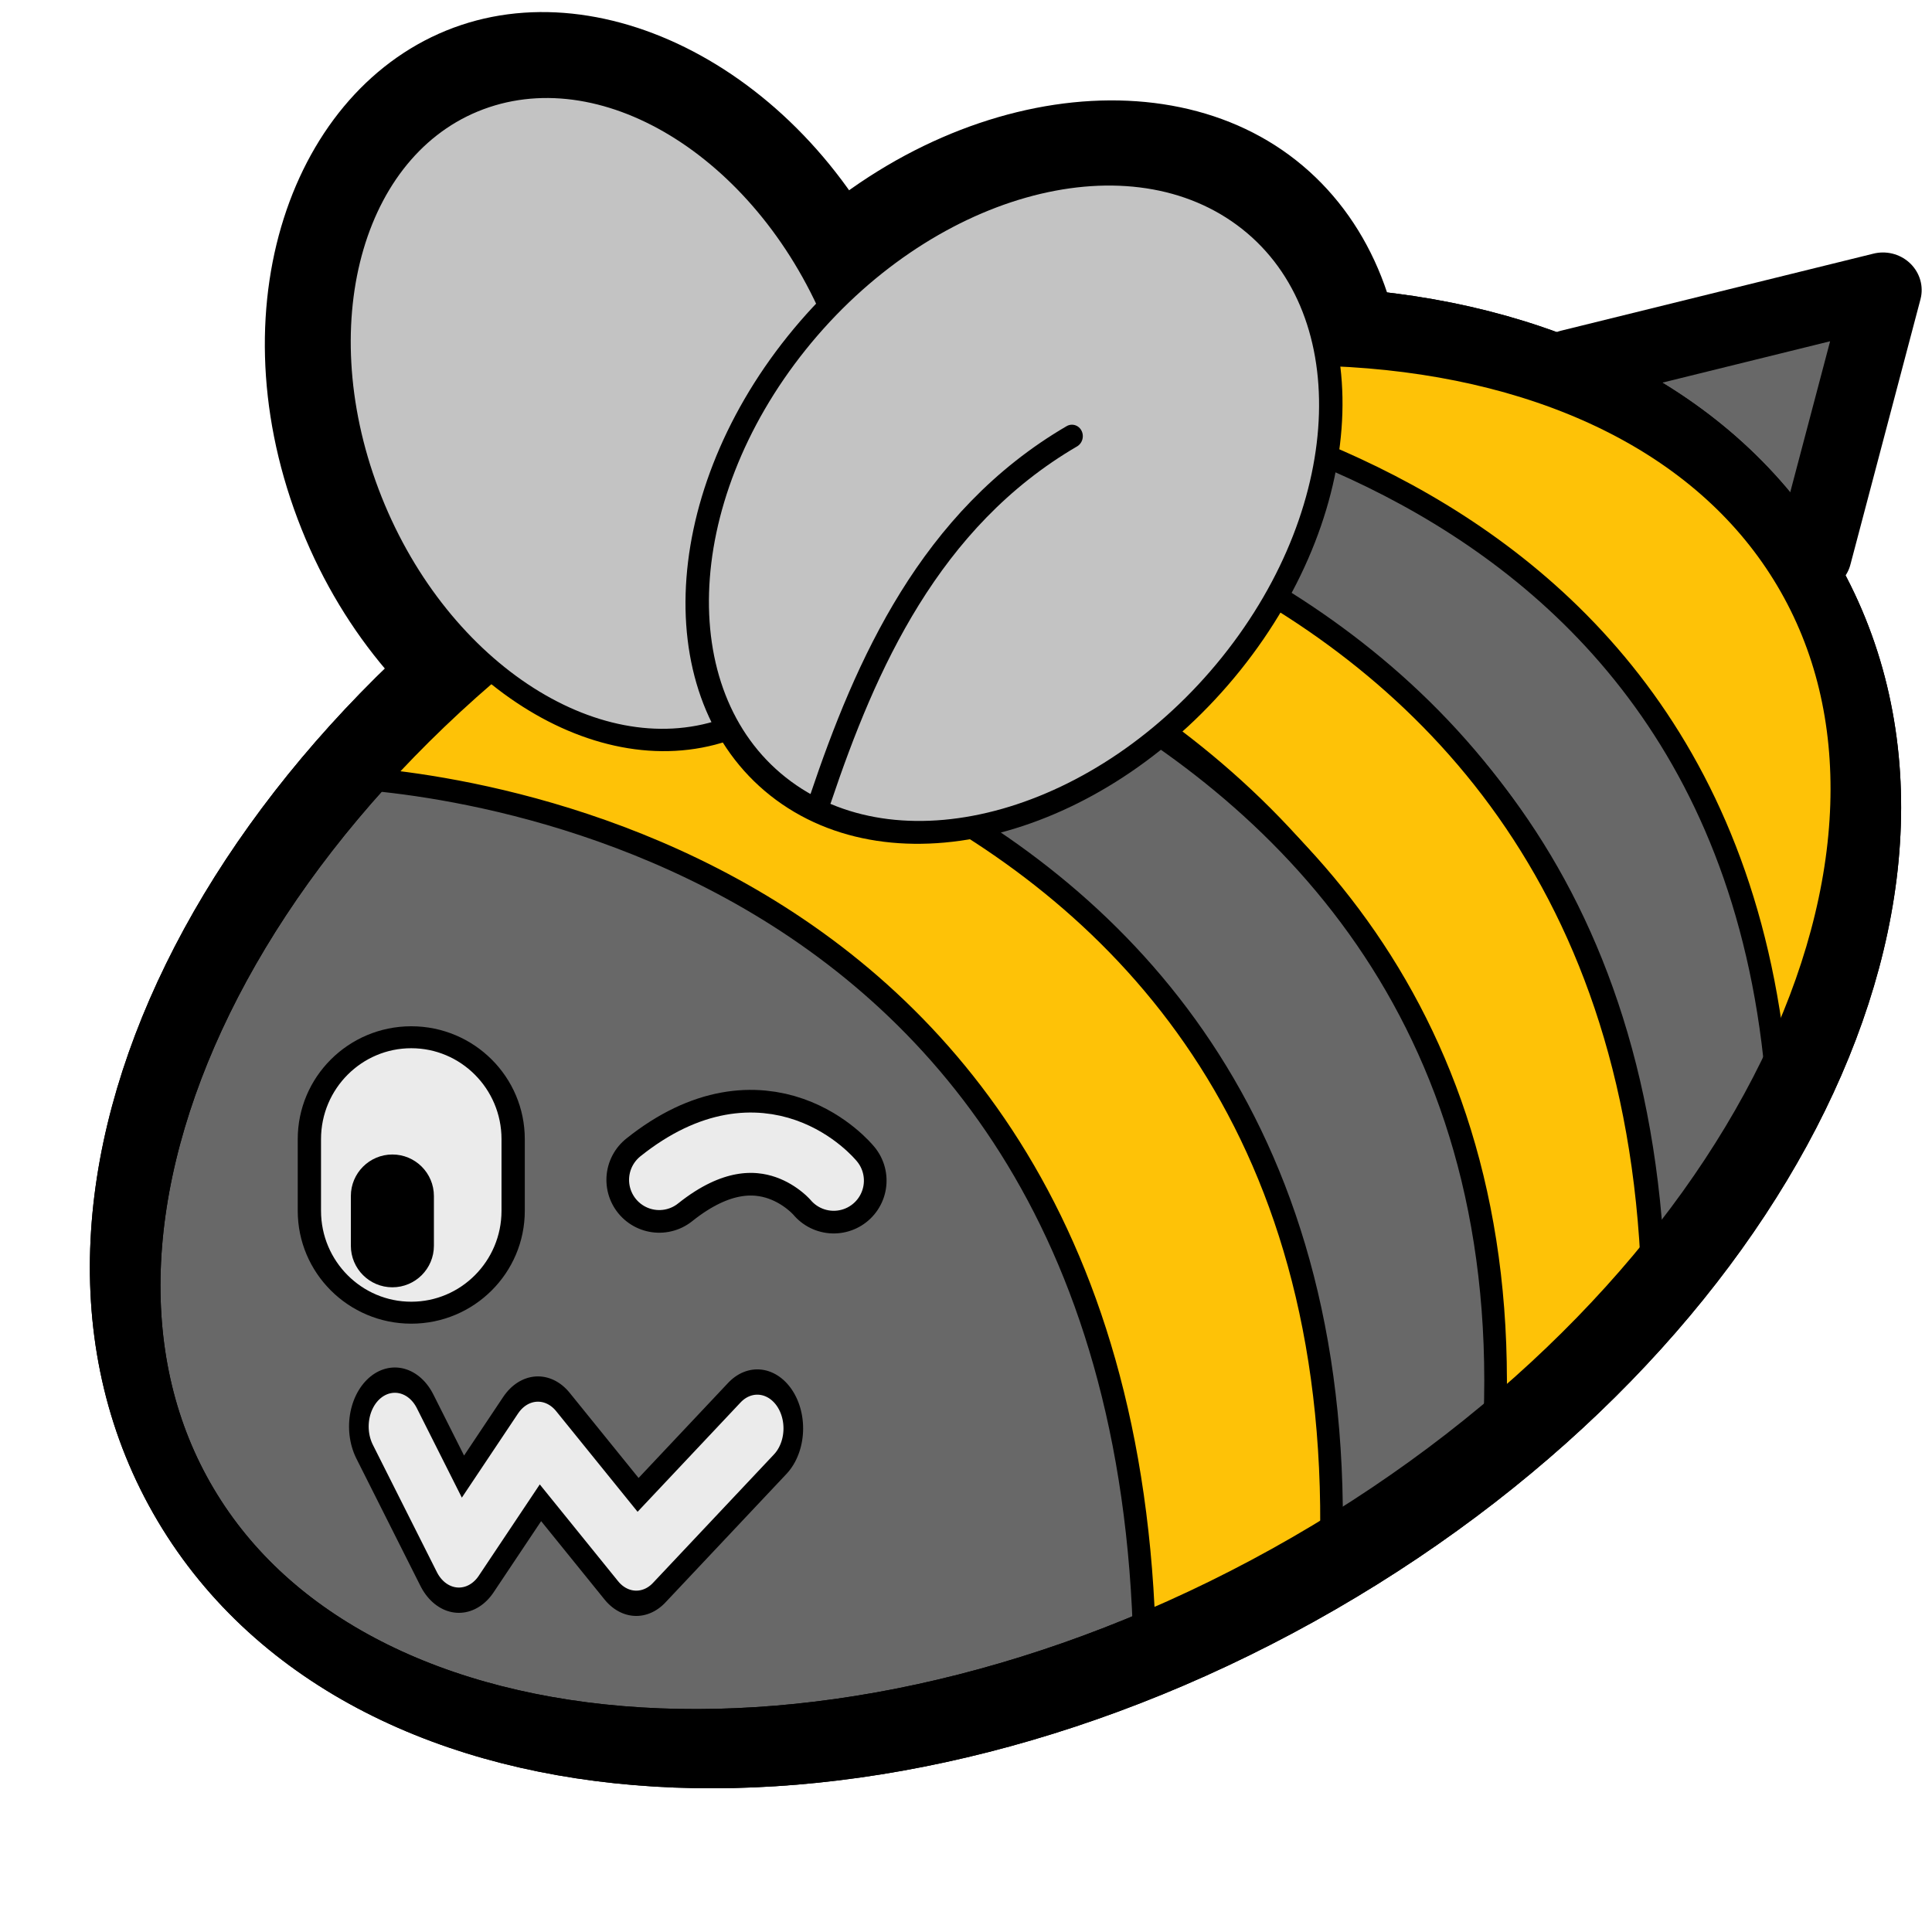
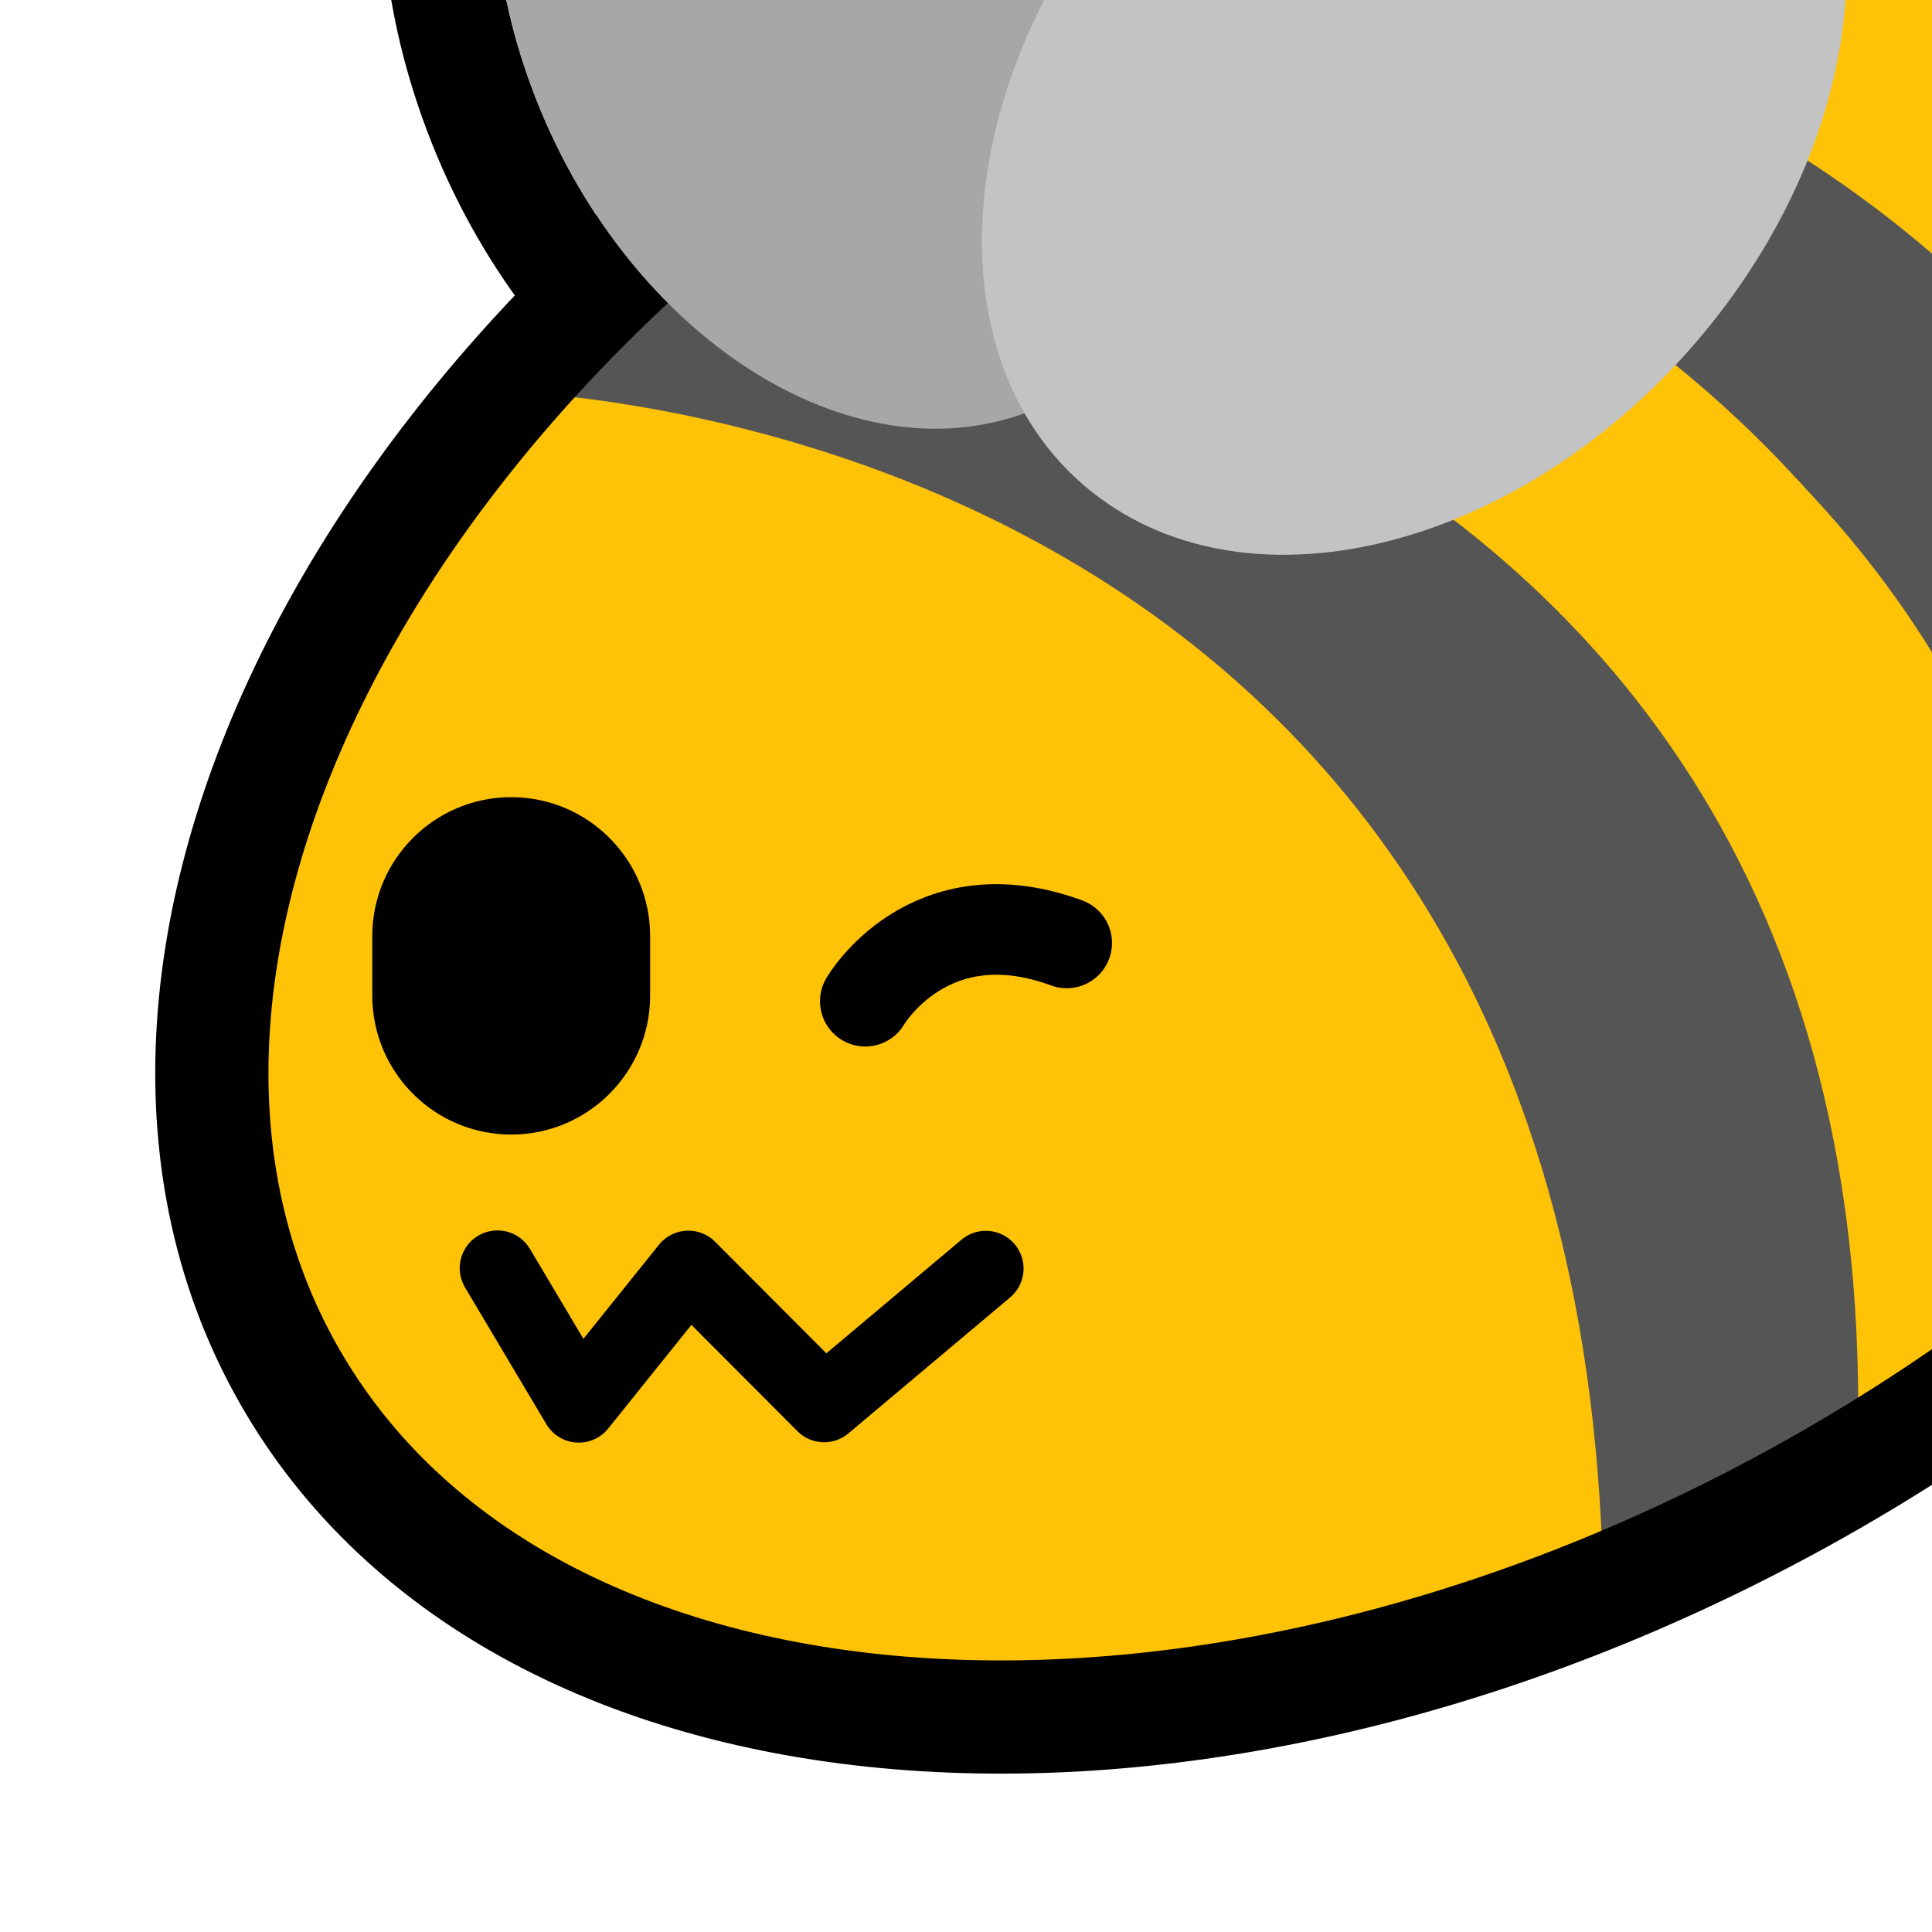
<svg xmlns="http://www.w3.org/2000/svg" width="100%" height="100%" viewBox="0 0 256 256" version="1.1" xml:space="preserve" style="fill-rule:evenodd;clip-rule:evenodd;stroke-linecap:round;stroke-linejoin:round;stroke-miterlimit:1.5;">
-   <g transform="matrix(1,0,0,1,-1124,-843)">
-     <g id="blobbee_wink" transform="matrix(1,0,0,1,1124,843)">
-       <rect x="0" y="0" width="256" height="256" style="fill:none;" />
-       <g id="Sting" transform="matrix(0.78314,0.139967,-0.135634,0.7589,67.2303,-21.11)">
-         <path d="M189.771,56.854L238.765,34.355L235.05,81.388" style="fill:rgb(104,104,104);stroke:black;stroke-width:12.77px;" />
-       </g>
-       <g id="Body" transform="matrix(0.994109,-0.573949,0.761422,1.28301,-120.17,92.6047)">
-         <ellipse cx="168.926" cy="110.515" rx="107.942" ry="55.376" style="fill:rgb(104,104,104);stroke:black;stroke-width:7.47px;" />
-       </g>
-       <g id="Wings-outline" transform="matrix(0.959562,0.127262,-0.127262,0.959562,7.56883,-6.44254)">
-         <g transform="matrix(1.17688,-0.575088,0.651434,1.21399,-55.8934,35.953)">
-           <path d="M87.433,14.046C105.289,14.046 121.064,31.835 121.064,54.906C121.064,78.317 104.954,96.336 86.833,96.336C68.977,96.336 53.202,78.546 53.202,55.475C53.202,32.064 69.312,14.046 87.433,14.046ZM87.133,21.55C72.762,21.55 61.095,36.624 61.095,55.191C61.095,73.758 72.762,88.832 87.133,88.832C101.504,88.832 113.171,73.758 113.171,55.191C113.171,36.624 101.504,21.55 87.133,21.55Z" />
-         </g>
-         <g transform="matrix(1.24343,0.685066,-0.776012,1.28263,74.2693,-72.8119)">
-           <path d="M86.838,14.653C104.667,14.653 120.454,32.436 120.454,55.47C120.454,78.17 104.998,95.729 87.428,95.729C69.599,95.729 53.812,77.946 53.812,54.911C53.812,32.211 69.268,14.653 86.838,14.653ZM87.133,21.55C72.762,21.55 61.095,36.624 61.095,55.191C61.095,73.758 72.762,88.832 87.133,88.832C101.504,88.832 113.171,73.758 113.171,55.191C113.171,36.624 101.504,21.55 87.133,21.55Z" />
-         </g>
-       </g>
-       <g id="Stripes" transform="matrix(1,0,0,1,4.4273,10.012)">
-         <g transform="matrix(1,-7.43708e-18,-7.43708e-18,1,92.3462,-63.8411)">
-           <path d="M37.588,107.021C36.302,108.044 130.102,103.736 138.911,199.269C185.818,73.536 38.054,97.55 37.588,107.021Z" style="fill:rgb(254,194,7);stroke:black;stroke-width:3px;" />
-         </g>
-         <g transform="matrix(1,-7.43708e-18,-7.43708e-18,1,73.4912,-52.6421)">
-           <path d="M157.766,189.064C152.141,96.884 58.714,94.709 59.225,91.972L24.408,104.867C24.408,104.867 137.219,103.115 141.236,211.738L154.889,190.72" style="fill:rgb(104,104,104);stroke:black;stroke-width:3px;" />
-         </g>
-         <g transform="matrix(1,-7.43708e-18,-7.43708e-18,1,55.5726,-39.8214)">
-           <path d="M138.184,221.282L158.96,198.917C155.015,90.156 39.958,88.264 39.959,88.304L21.516,99.184C21.345,99.215 140.506,108.796 138.184,221.282Z" style="fill:rgb(254,194,7);stroke:black;stroke-width:3px;" />
-         </g>
-         <g transform="matrix(1,-7.43708e-18,-7.43708e-18,1,25.9786,-19.0024)">
-           <path d="M52.67,78.448L32.777,93.969C32.777,93.969 147.14,105.355 145.924,216.369L167.401,201.973C175.368,91.857 51.46,79.379 49.702,80.764" style="fill:rgb(104,104,104);stroke:black;stroke-width:3px;" />
-         </g>
-         <g transform="matrix(1,-7.43708e-18,-7.43708e-18,1,-0.424026,-0.546032)">
-           <path d="M54.907,77.629L39.992,93.485C39.992,93.485 145.269,94.435 147.67,208.921L172.327,197.913C176.533,83.454 58.325,78.845 54.907,77.629Z" style="fill:rgb(254,194,7);stroke:black;stroke-width:3px;" />
-         </g>
-       </g>
-       <g id="Body-outline" transform="matrix(0.994109,-0.573949,0.761422,1.28301,-120.17,92.6047)">
-         <ellipse cx="168.926" cy="110.515" rx="107.942" ry="55.376" style="fill:none;stroke:black;stroke-width:7.47px;" />
-       </g>
-       <g id="Wings" transform="matrix(0.959562,0.127262,-0.127262,0.959562,7.56883,-6.44254)">
-         <g id="Back-wing" transform="matrix(1.17688,-0.575088,0.651434,1.21399,-55.8934,35.953)">
-           <ellipse cx="87.133" cy="55.191" rx="26.038" ry="33.641" style="fill:rgb(195,195,195);stroke:black;stroke-width:2.26px;" />
-         </g>
-         <g id="Front-wing" transform="matrix(0.946806,0,0,0.999012,5.86837,0.313874)">
-           <g id="Front-wing-main" transform="matrix(1.31328,0.685743,-0.81961,1.2839,72.2439,-73.1981)">
-             <ellipse cx="87.133" cy="55.191" rx="26.038" ry="33.641" style="fill:rgb(195,195,195);stroke:black;stroke-width:2.17px;" />
-           </g>
-           <path id="Front-wing-line" d="M119.334,101.013C123.249,82.03 129.669,61.104 148.451,47.276" style="fill:none;stroke:black;stroke-width:3.18px;" />
-         </g>
-       </g>
-       <g id="Face" transform="matrix(1,0,0,1,-3.8947,1.36785)">
-         <g id="Mouth" transform="matrix(0.658566,-1.17246e-18,-3.87825e-17,0.848272,3.90699,42.2986)">
-           <path d="M79.429,171.352L92.31,191.237L108.219,172.744L128,191.722L152.351,171.648" style="fill:none;stroke:black;stroke-width:18.44px;stroke-miterlimit:2;" />
-           <path d="M79.429,171.352L92.31,191.237L108.219,172.744L128,191.722L152.351,171.648" style="fill:none;stroke:rgb(235,235,235);stroke-width:10.54px;" />
-         </g>
-         <g id="Eyes" transform="matrix(0.856324,0.124954,-0.124954,0.856324,35.143,7.15355)">
-           <g id="Right-eye" transform="matrix(-0.781728,0.336696,-0.336696,-0.781728,249.346,167.806)">
-             <path d="M139.15,75.147C139.15,75.147 147.255,93.107 169.433,83.396" style="fill:none;stroke:black;stroke-width:19.01px;stroke-miterlimit:2;" />
-             <path d="M139.15,75.147C139.15,75.147 147.255,93.107 169.433,83.396" style="fill:none;stroke:rgb(235,235,235);stroke-width:10.86px;" />
-           </g>
-           <g id="Left-eye" transform="matrix(1.56791,-0.228787,0.215752,1.47858,-201.077,24.6337)">
-             <path d="M154.615,113.255C154.615,107.493 150.203,102.815 144.77,102.815C139.336,102.815 134.924,107.493 134.924,113.255L134.924,120.6C134.924,126.362 139.336,131.04 144.77,131.04C150.203,131.04 154.615,126.362 154.615,120.6L154.615,113.255Z" style="fill:rgb(235,235,235);stroke:black;stroke-width:2.25px;" />
-           </g>
-           <g id="Right-eye1" transform="matrix(0.639006,-0.0932429,0.104024,0.712889,-55.3816,101.917)">
-             <path d="M154.615,111.64C154.615,106.77 150.203,102.815 144.77,102.815C139.336,102.815 134.924,106.77 134.924,111.64L134.924,122.216C134.924,127.086 139.336,131.04 144.77,131.04C150.203,131.04 154.615,127.086 154.615,122.216L154.615,111.64Z" />
-           </g>
-         </g>
+   <rect id="blobbee_wink" x="-0" y="0" width="256" height="256" style="fill:none;" />
+   <clipPath id="_clip1">
+     <rect x="-0" y="0" width="256" height="256" />
+   </clipPath>
+   <g clip-path="url(#_clip1)">
+     <path id="Wings-outline" d="M129.457,71.439C101.62,74.152 70.004,52.917 56.583,17.332C41.238,-23.356 56.638,-63.617 86.987,-73.764C110.642,-81.673 139.399,-69.767 157.884,-44.535C184.732,-63.181 216.987,-65.526 237.979,-50.045C265.408,-29.818 267.488,16.097 238.398,52.369C209.763,88.073 163.808,97.957 136.809,78.046C134.11,76.056 131.659,73.845 129.457,71.439ZM135.756,54.763C138.246,59.112 141.562,62.914 145.712,65.974C167.403,81.971 203.691,71.669 226.696,42.984C249.701,14.299 250.768,-21.976 229.076,-37.973C209.154,-52.665 176.918,-45.173 153.969,-21.629C141.008,-50.189 114.034,-66.991 91.744,-59.538C68.16,-51.653 58.694,-19.58 70.618,12.039C82.543,43.658 111.372,62.927 134.957,55.041C135.225,54.952 135.491,54.859 135.756,54.763Z" />
+     <path id="Body" d="M127.902,1.921C208.729,-44.745 300.137,-39.183 331.897,14.333C363.657,67.85 323.82,149.185 242.993,195.851C162.165,242.517 70.758,236.955 38.998,183.439C7.237,129.922 47.074,48.587 127.902,1.921Z" style="fill:rgb(254,194,7);" />
+     <g id="Stripes">
+       <path d="M188.793,-16.095C187.039,-14.699 315.054,-20.58 327.076,109.803C391.095,-61.796 189.429,-29.021 188.793,-16.095Z" style="fill:rgb(85,85,85);" />
+       <path d="M327.076,111.159C319.401,-14.647 191.893,-17.614 192.59,-21.35L145.073,-3.751C145.073,-3.751 299.034,-6.142 304.518,142.104L323.15,113.42" style="fill:rgb(254,194,7);" />
+       <path d="M275.897,172.628L304.252,142.104C298.868,-6.332 141.84,-8.914 141.842,-8.859L116.671,5.99C116.437,6.032 279.066,19.108 275.897,172.628Z" style="fill:rgb(85,85,85);" />
+       <path d="M118.8,6.104L91.65,27.286C91.65,27.286 247.73,42.825 246.071,194.336L275.383,174.688C286.256,24.404 117.148,7.374 114.749,9.264" style="fill:rgb(254,194,7);" />
+       <path d="M85.819,30.174L65.463,51.814C65.463,51.814 209.143,53.111 212.42,209.36L246.071,194.336C251.812,38.125 90.484,31.835 85.819,30.174Z" style="fill:rgb(85,85,85);" />
+     </g>
+     <path id="Body-outline" d="M127.902,1.921C208.729,-44.745 300.137,-39.183 331.897,14.333C363.657,67.85 323.82,149.185 242.993,195.851C162.165,242.517 70.758,236.955 38.998,183.439C7.237,129.922 47.074,48.587 127.902,1.921Z" style="fill:none;stroke:black;stroke-width:15px;" />
+     <g id="Wings">
+       <path id="Back-wing" d="M91.744,-59.538C115.328,-67.424 144.157,-48.156 156.082,-16.536C168.007,15.083 158.541,47.156 134.957,55.041C111.372,62.927 82.543,43.658 70.618,12.039C58.694,-19.58 68.16,-51.653 91.744,-59.538Z" style="fill:rgb(167,167,167);" />
+       <path id="Front-wing" d="M229.076,-37.973C250.768,-21.976 249.701,14.299 226.696,42.984C203.691,71.669 167.403,81.971 145.712,65.974C124.02,49.977 125.087,13.702 148.092,-14.983C171.097,-43.668 207.385,-53.97 229.076,-37.973Z" style="fill:rgb(195,195,195);" />
+     </g>
+     <g id="Face">
+       <path id="Mouth" d="M65.917,168.037L76.693,186.154L91.213,168.069L109.2,186.104L130.627,168.09" style="fill:none;stroke:black;stroke-width:10px;" />
+       <g id="Eyes">
+         <path id="Right-eye" d="M114.656,132.666C114.656,132.666 123.038,118.207 141.344,124.947" style="fill:none;stroke:black;stroke-width:12px;" />
+         <path id="Left-eye" d="M86.147,124.038L86.147,131.926C86.147,142.086 77.898,150.334 67.738,150.334C57.579,150.334 49.33,142.086 49.33,131.926L49.33,124.038C49.33,113.878 57.579,105.63 67.738,105.63C77.898,105.63 86.147,113.878 86.147,124.038Z" />
      </g>
    </g>
  </g>
</svg>
